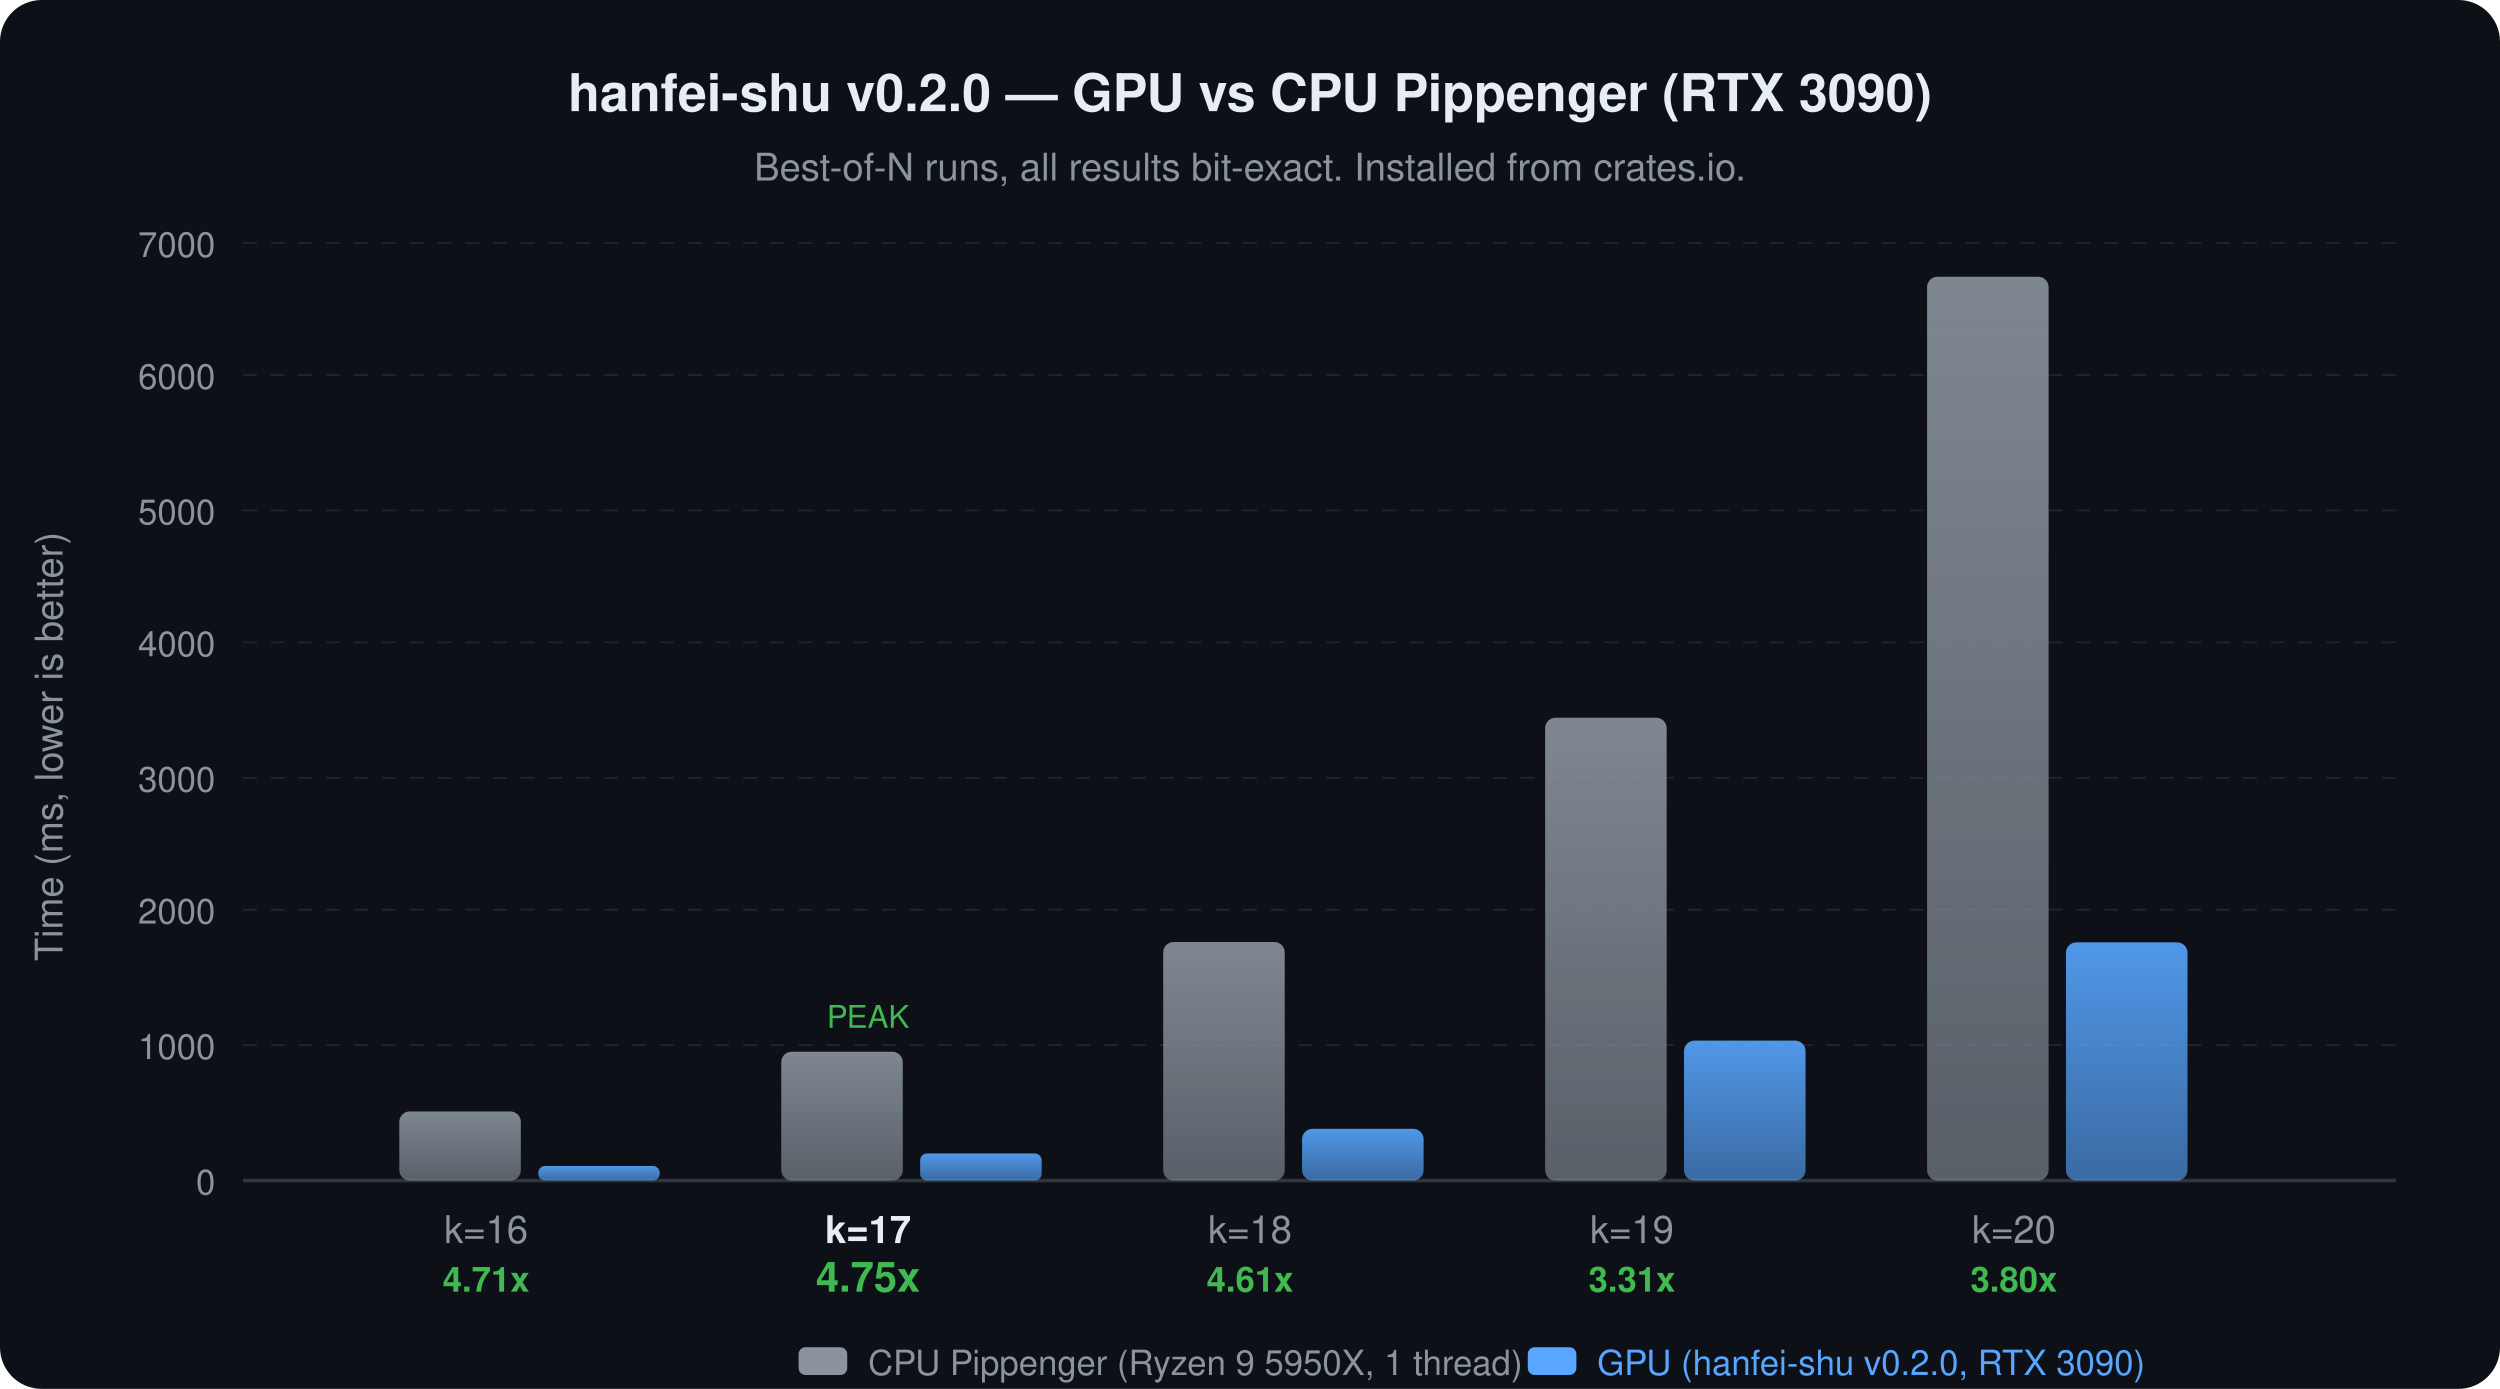
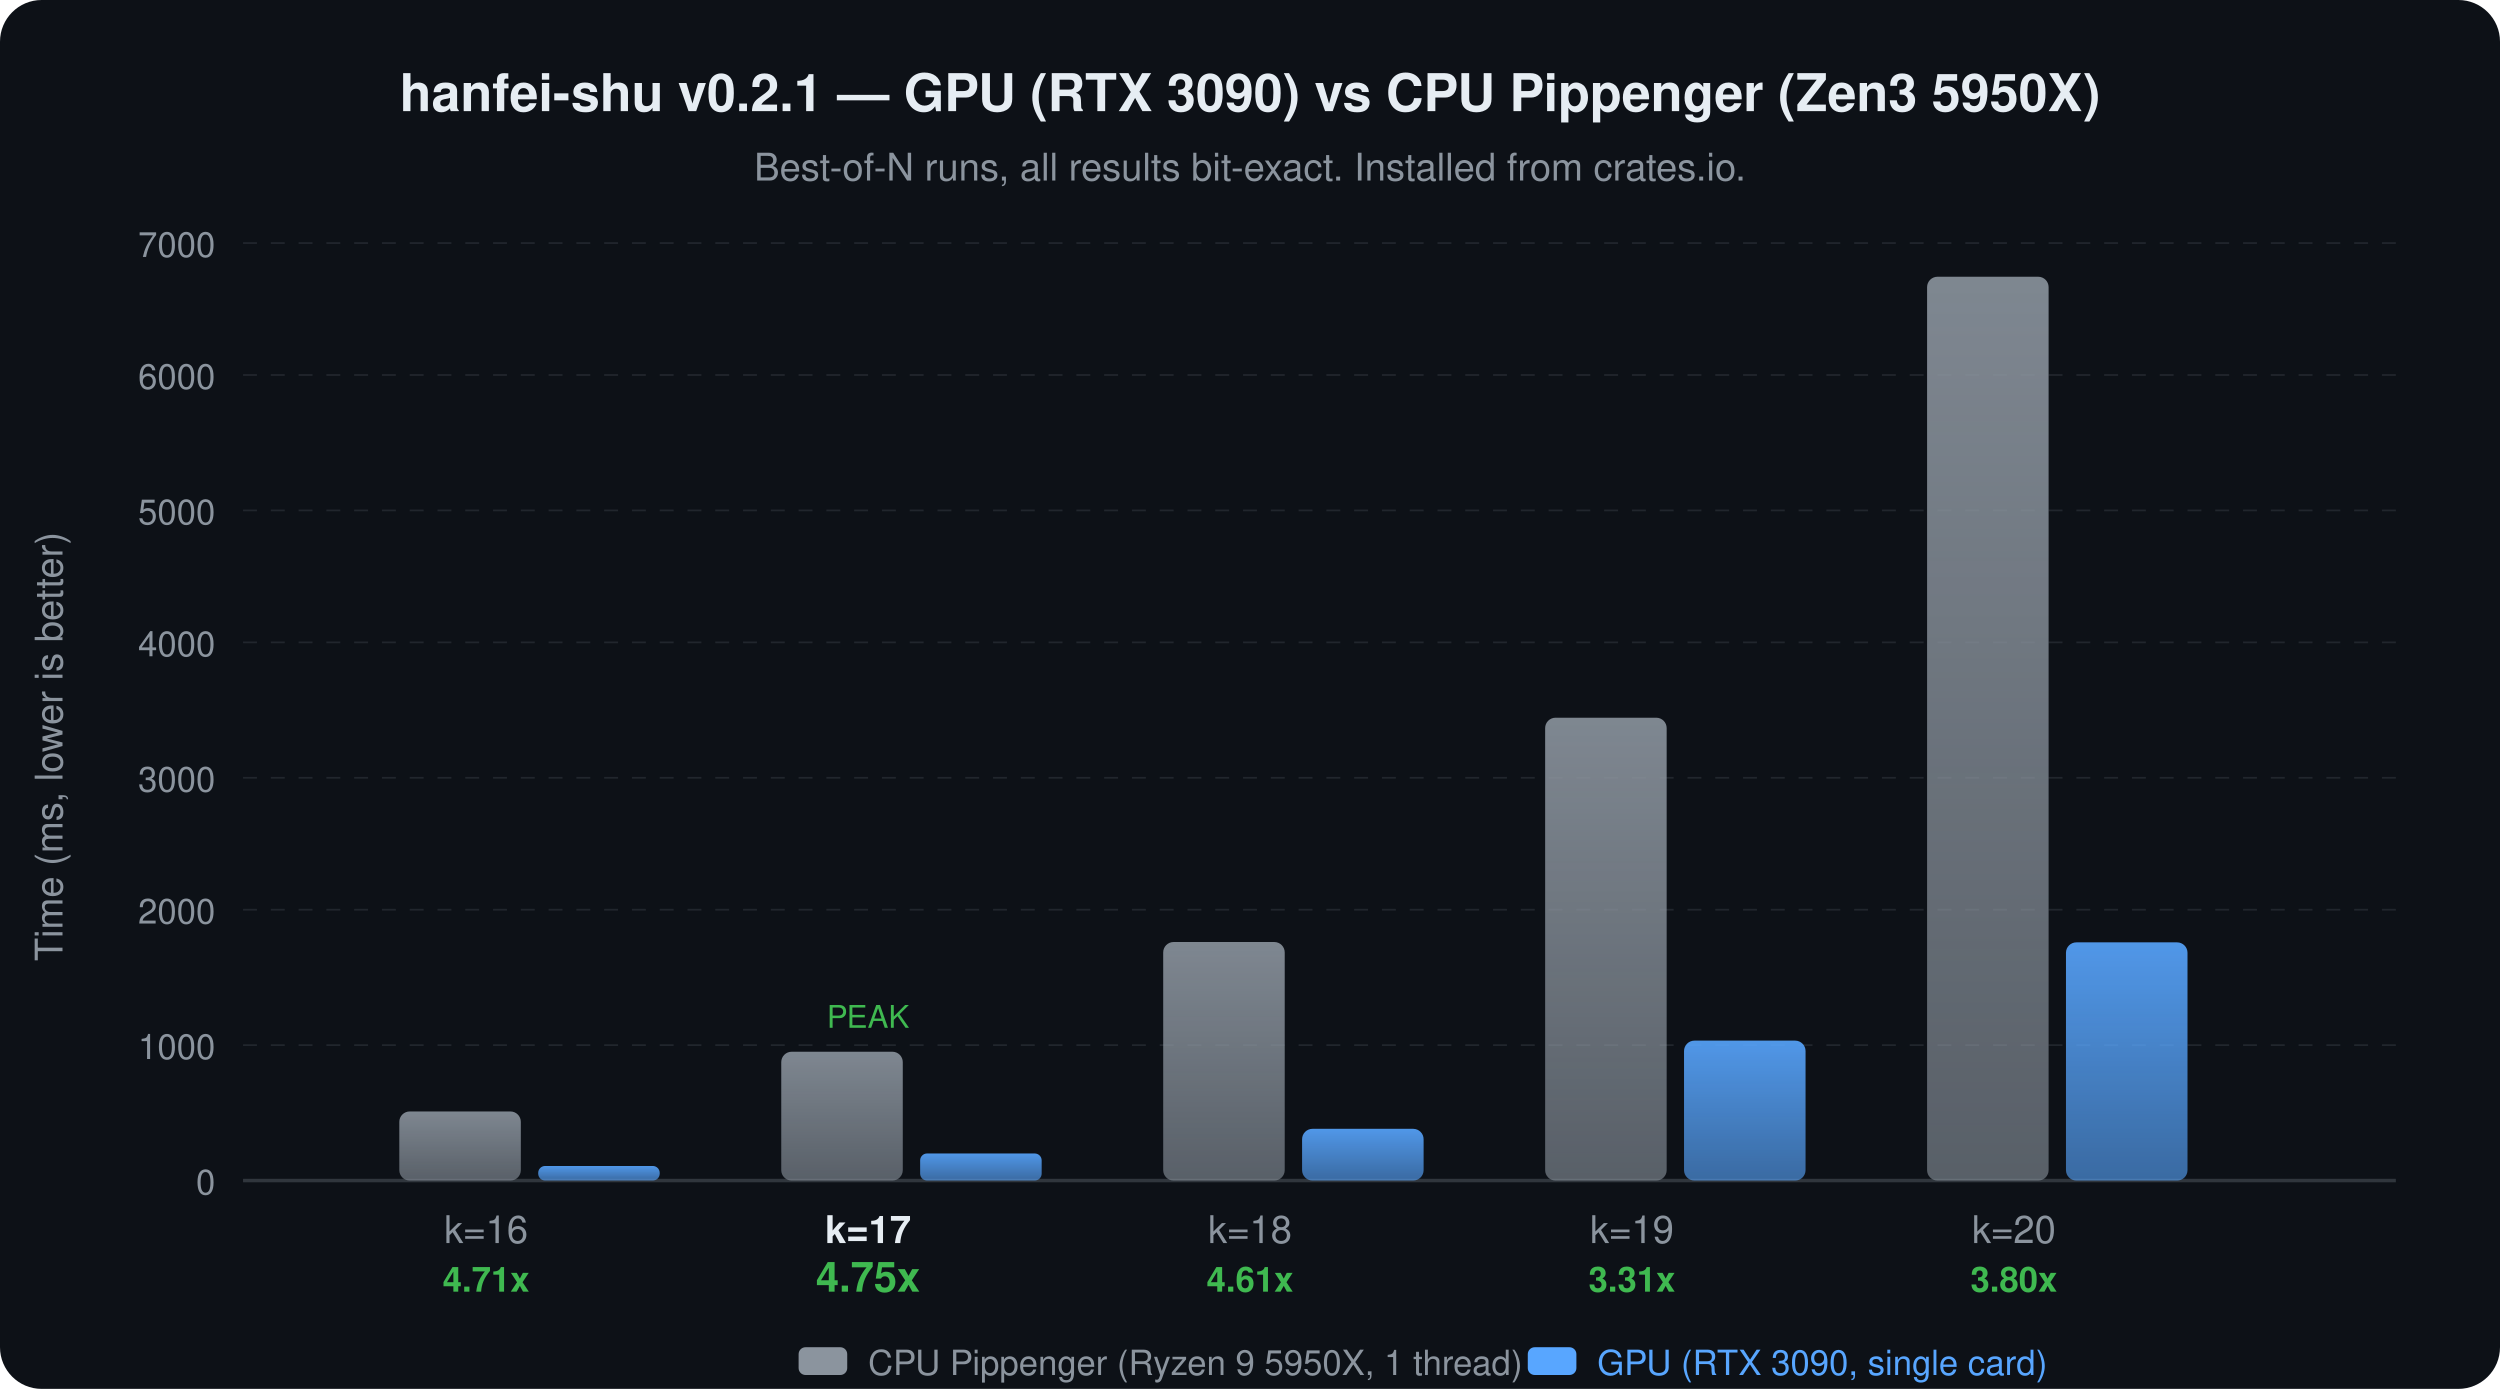
<svg xmlns="http://www.w3.org/2000/svg" viewBox="0 0 720 400" font-family="-apple-system,BlinkMacSystemFont,'Segoe UI',Helvetica,Arial,sans-serif">
  <defs>
    <linearGradient id="gpuGrad" x1="0" y1="0" x2="0" y2="1">
      <stop offset="0%" stop-color="#58a6ff" stop-opacity="0.9" />
      <stop offset="100%" stop-color="#58a6ff" stop-opacity="0.6" />
    </linearGradient>
    <linearGradient id="cpuGrad" x1="0" y1="0" x2="0" y2="1">
      <stop offset="0%" stop-color="#8b949e" stop-opacity="0.9" />
      <stop offset="100%" stop-color="#8b949e" stop-opacity="0.6" />
    </linearGradient>
  </defs>
  <rect width="720" height="400" rx="12" fill="#0d1117" />
-   <text x="360" y="32" text-anchor="middle" fill="#e6edf3" font-size="15" font-weight="700">hanfei-shu v0.2.0 — GPU vs CPU Pippenger (RTX 3090)</text>
+   <text x="360" y="32" text-anchor="middle" fill="#e6edf3" font-size="15" font-weight="700">hanfei-shu v0.2.1 — GPU (RTX 3090) vs CPU Pippenger (Zen3 5950X)</text>
  <text x="360" y="52" text-anchor="middle" fill="#8b949e" font-size="11">Best-of-N runs, all results bit-exact. Installed from crates.io.</text>
  <text x="18" y="215" text-anchor="middle" fill="#8b949e" font-size="11" transform="rotate(-90,18,215)">Time (ms, lower is better)</text>
  <line x1="70" y1="340" x2="690" y2="340" stroke="#30363d" stroke-width="1" />
  <line x1="70" y1="301" x2="690" y2="301" stroke="#21262d" stroke-width="0.5" stroke-dasharray="4" />
  <line x1="70" y1="262" x2="690" y2="262" stroke="#21262d" stroke-width="0.5" stroke-dasharray="4" />
  <line x1="70" y1="224" x2="690" y2="224" stroke="#21262d" stroke-width="0.5" stroke-dasharray="4" />
  <line x1="70" y1="185" x2="690" y2="185" stroke="#21262d" stroke-width="0.5" stroke-dasharray="4" />
  <line x1="70" y1="147" x2="690" y2="147" stroke="#21262d" stroke-width="0.5" stroke-dasharray="4" />
  <line x1="70" y1="108" x2="690" y2="108" stroke="#21262d" stroke-width="0.5" stroke-dasharray="4" />
  <line x1="70" y1="70" x2="690" y2="70" stroke="#21262d" stroke-width="0.5" stroke-dasharray="4" />
  <text x="62" y="344" text-anchor="end" fill="#8b949e" font-size="10">0</text>
  <text x="62" y="305" text-anchor="end" fill="#8b949e" font-size="10">1000</text>
  <text x="62" y="266" text-anchor="end" fill="#8b949e" font-size="10">2000</text>
  <text x="62" y="228" text-anchor="end" fill="#8b949e" font-size="10">3000</text>
  <text x="62" y="189" text-anchor="end" fill="#8b949e" font-size="10">4000</text>
  <text x="62" y="151" text-anchor="end" fill="#8b949e" font-size="10">5000</text>
  <text x="62" y="112" text-anchor="end" fill="#8b949e" font-size="10">6000</text>
  <text x="62" y="74" text-anchor="end" fill="#8b949e" font-size="10">7000</text>
  <rect x="115" y="320.1" width="35" height="19.9" rx="3" fill="url(#cpuGrad)" />
  <rect x="155" y="335.8" width="35" height="4.2" rx="2" fill="url(#gpuGrad)" />
  <text x="140" y="358" text-anchor="middle" fill="#8b949e" font-size="11">k=16</text>
  <text x="140" y="372" text-anchor="middle" fill="#3fb950" font-size="10" font-weight="600">4.71x</text>
  <rect x="225" y="302.9" width="35" height="37.1" rx="3" fill="url(#cpuGrad)" />
  <rect x="265" y="332.2" width="35" height="7.8" rx="2" fill="url(#gpuGrad)" />
  <text x="250" y="358" text-anchor="middle" fill="#e6edf3" font-size="11" font-weight="700">k=17</text>
  <text x="250" y="372" text-anchor="middle" fill="#3fb950" font-size="12" font-weight="700">4.75x</text>
  <text x="250" y="296" text-anchor="middle" fill="#3fb950" font-size="9">PEAK</text>
  <rect x="335" y="271.3" width="35" height="68.7" rx="3" fill="url(#cpuGrad)" />
  <rect x="375" y="325.1" width="35" height="14.9" rx="3" fill="url(#gpuGrad)" />
  <text x="360" y="358" text-anchor="middle" fill="#8b949e" font-size="11">k=18</text>
  <text x="360" y="372" text-anchor="middle" fill="#3fb950" font-size="10" font-weight="600">4.61x</text>
  <rect x="445" y="206.7" width="35" height="133.3" rx="3" fill="url(#cpuGrad)" />
  <rect x="485" y="299.7" width="35" height="40.3" rx="3" fill="url(#gpuGrad)" />
  <text x="470" y="358" text-anchor="middle" fill="#8b949e" font-size="11">k=19</text>
  <text x="470" y="372" text-anchor="middle" fill="#3fb950" font-size="10" font-weight="600">3.31x</text>
  <rect x="555" y="79.7" width="35" height="260.3" rx="3" fill="url(#cpuGrad)" />
  <rect x="595" y="271.4" width="35" height="68.6" rx="3" fill="url(#gpuGrad)" />
  <text x="580" y="358" text-anchor="middle" fill="#8b949e" font-size="11">k=20</text>
  <text x="580" y="372" text-anchor="middle" fill="#3fb950" font-size="10" font-weight="600">3.80x</text>
  <rect x="230" y="388" width="14" height="8" rx="2" fill="#8b949e" />
  <text x="250" y="396" fill="#8b949e" font-size="10">CPU Pippenger (Ryzen 9 5950X, 1 thread)</text>
  <rect x="440" y="388" width="14" height="8" rx="2" fill="#58a6ff" />
-   <text x="460" y="396" fill="#58a6ff" font-size="10">GPU (hanfei-shu v0.2.0, RTX 3090)</text>
+   <text x="460" y="396" fill="#58a6ff" font-size="10">GPU (RTX 3090, single card)</text>
</svg>
